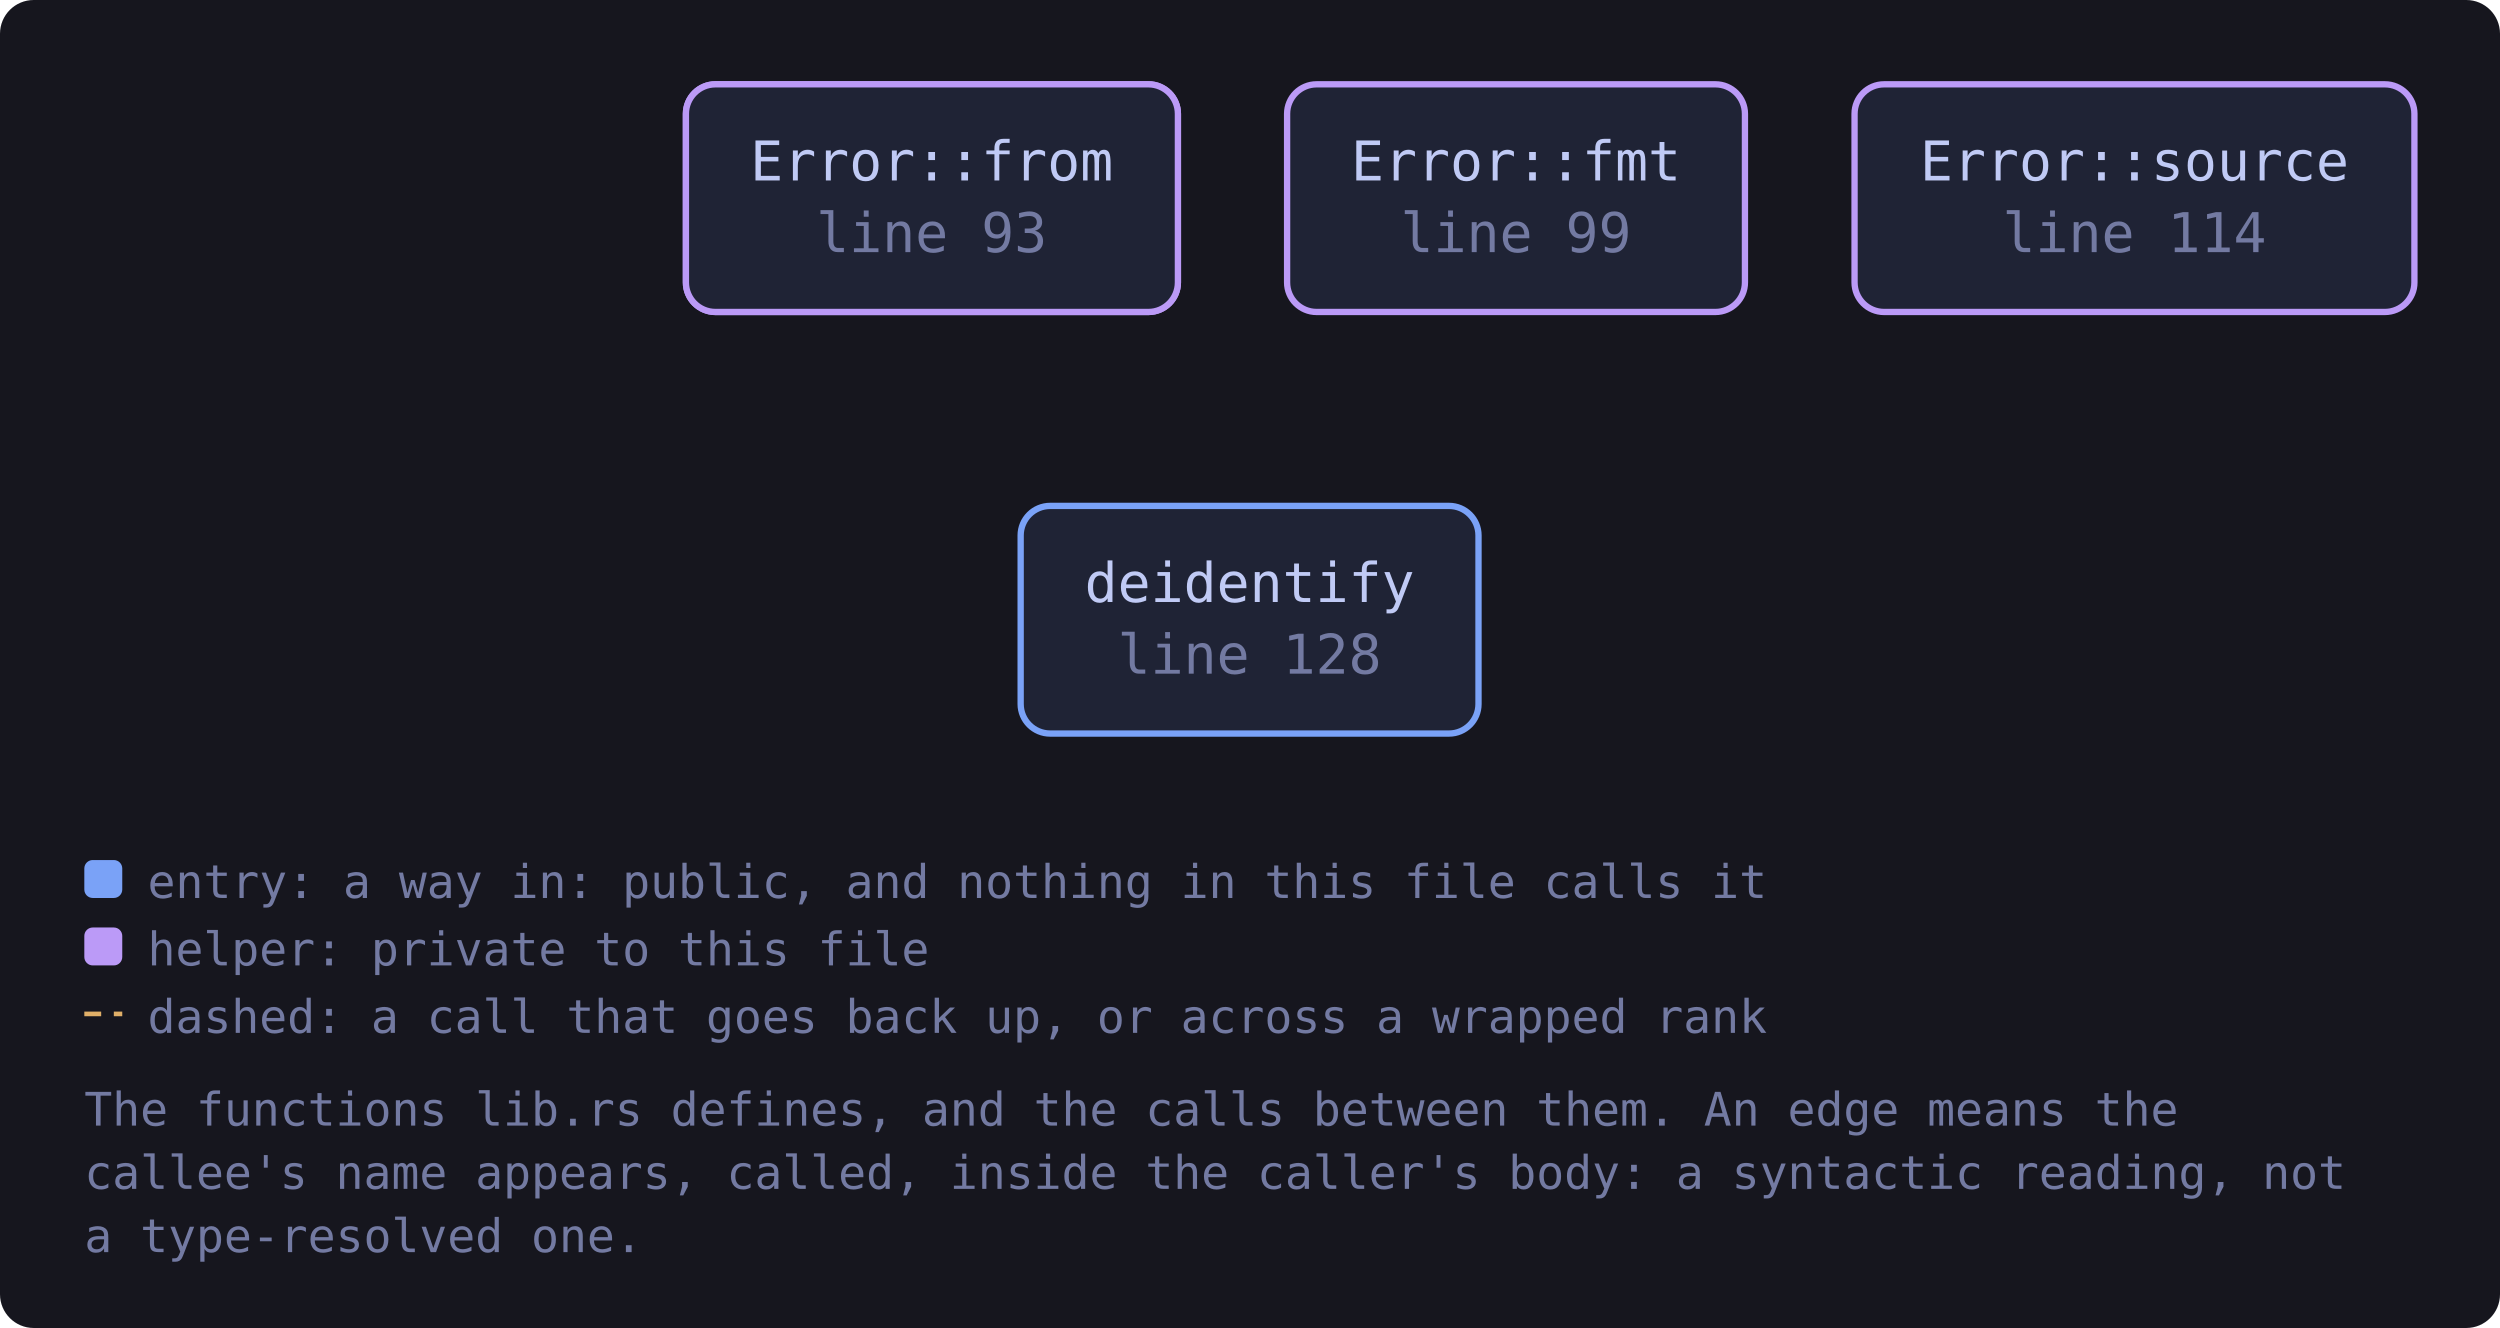
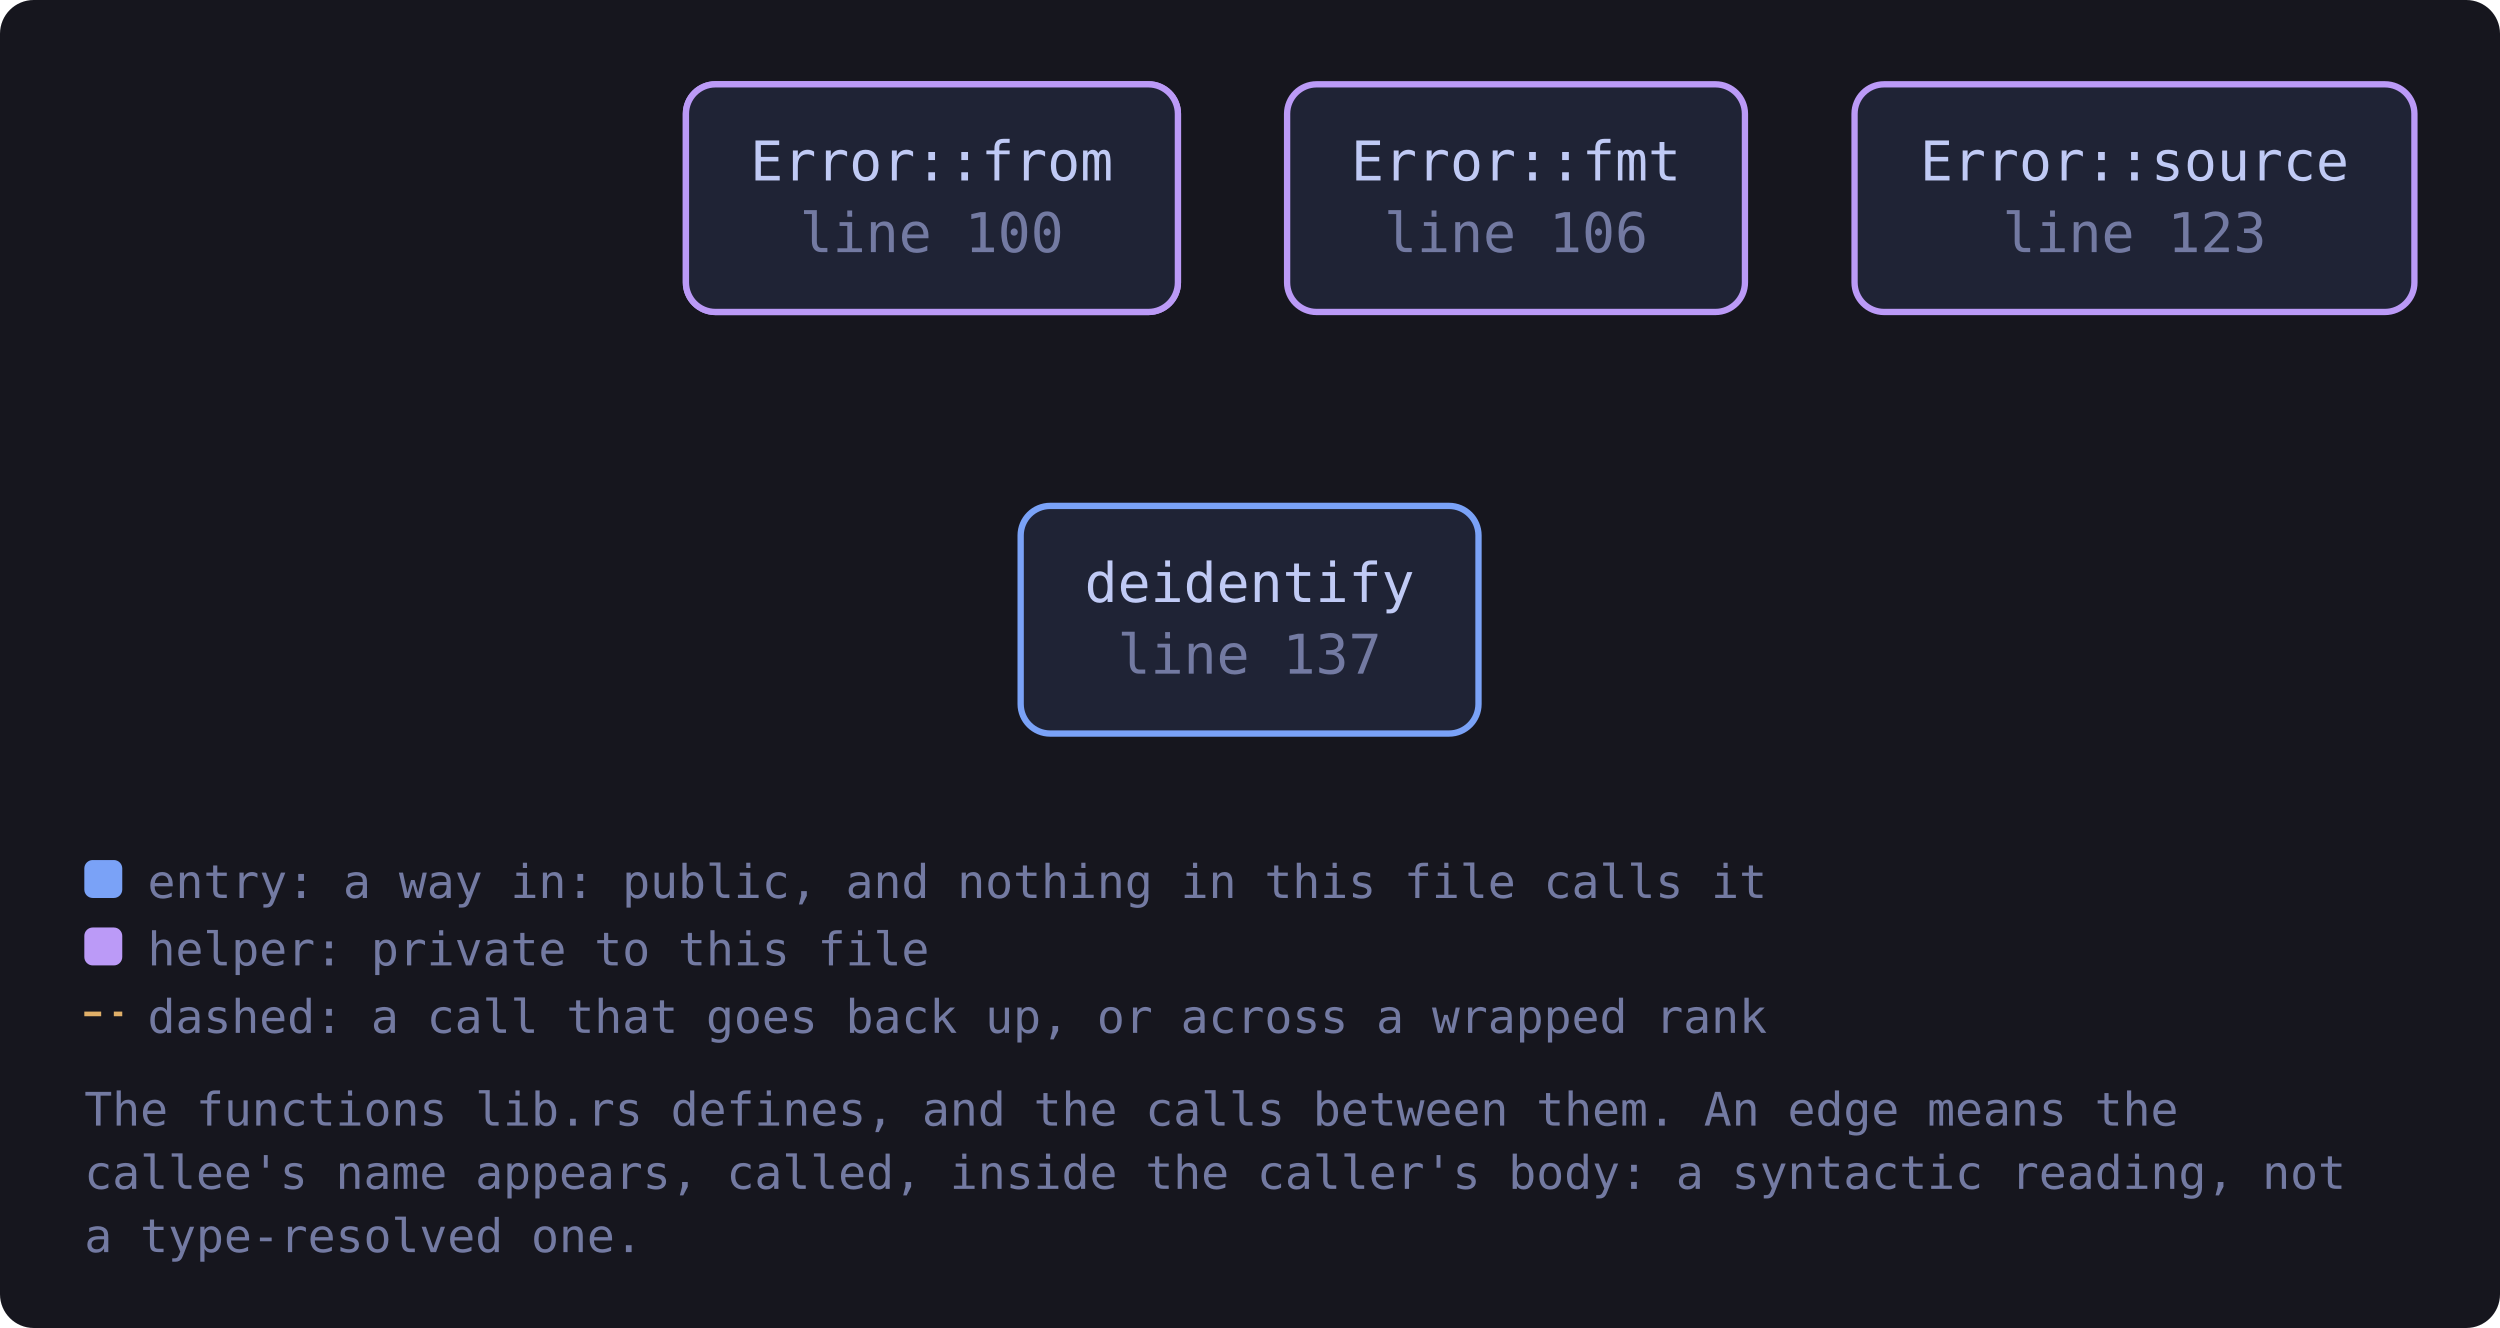
<svg xmlns="http://www.w3.org/2000/svg" viewBox="0 0 593 315" width="593" height="315" style="max-width:100%;height:auto" role="img" aria-label="flowchart">
  <defs>
    <marker id="a-muted" viewBox="0 0 8 8" refX="7" refY="4" markerWidth="7" markerHeight="7" orient="auto-start-reverse">
      <path d="M0 0 L8 4 L0 8 z" fill="var(--muted, #737aa2)" />
    </marker>
    <marker id="a-warn" viewBox="0 0 8 8" refX="7" refY="4" markerWidth="7" markerHeight="7" orient="auto-start-reverse">
      <path d="M0 0 L8 4 L0 8 z" fill="var(--warn, #e0af68)" />
    </marker>
    <marker id="a-accent" viewBox="0 0 8 8" refX="7" refY="4" markerWidth="7" markerHeight="7" orient="auto-start-reverse">
      <path d="M0 0 L8 4 L0 8 z" fill="var(--accent, #7aa2f7)" />
    </marker>
    <marker id="a-cyan" viewBox="0 0 8 8" refX="7" refY="4" markerWidth="7" markerHeight="7" orient="auto-start-reverse">
      <path d="M0 0 L8 4 L0 8 z" fill="var(--cyan, #7dcfff)" />
    </marker>
    <marker id="a-accent-2" viewBox="0 0 8 8" refX="7" refY="4" markerWidth="7" markerHeight="7" orient="auto-start-reverse">
      <path d="M0 0 L8 4 L0 8 z" fill="var(--accent-2, #bb9af7)" />
    </marker>
  </defs>
  <rect x="0" y="0" width="593" height="315" fill="var(--bg-inset, #16161e)" rx="8" />
-   <a href="https://github.com/tilas01/veilvoice/blob/main/crates/veilvoice-audio/src/lib.rs#L87" target="_blank" rel="noopener noreferrer">
+   <a href="https://github.com/tilas01/veilvoice/blob/main/crates/veilvoice-audio/src/lib.rs#L94" target="_blank" rel="noopener noreferrer">
    <rect x="162.7" y="20.0" width="116.7" height="54.0" rx="7" fill="var(--bg-soft, #1f2335)" stroke="var(--accent-2, #bb9af7)" stroke-width="1.5" />
    <text x="221.0" y="42.8" font-family="ui-monospace, SFMono-Regular, Menlo, Consolas, monospace" font-size="13" fill="var(--fg, #c0caf5)" text-anchor="middle">Error::from</text>
-     <text x="221.0" y="59.8" font-family="ui-monospace, SFMono-Regular, Menlo, Consolas, monospace" font-size="13" fill="var(--muted, #737aa2)" text-anchor="middle">line 87</text>
+     <text x="221.0" y="59.8" font-family="ui-monospace, SFMono-Regular, Menlo, Consolas, monospace" font-size="13" fill="var(--muted, #737aa2)" text-anchor="middle">line 94</text>
  </a>
-   <a href="https://github.com/tilas01/veilvoice/blob/main/crates/veilvoice-audio/src/lib.rs#L93" target="_blank" rel="noopener noreferrer">
+   <a href="https://github.com/tilas01/veilvoice/blob/main/crates/veilvoice-audio/src/lib.rs#L100" target="_blank" rel="noopener noreferrer">
    <rect x="162.7" y="20.0" width="116.7" height="54.0" rx="7" fill="var(--bg-soft, #1f2335)" stroke="var(--accent-2, #bb9af7)" stroke-width="1.5" />
    <text x="221.0" y="42.8" font-family="ui-monospace, SFMono-Regular, Menlo, Consolas, monospace" font-size="13" fill="var(--fg, #c0caf5)" text-anchor="middle">Error::from</text>
-     <text x="221.0" y="59.8" font-family="ui-monospace, SFMono-Regular, Menlo, Consolas, monospace" font-size="13" fill="var(--muted, #737aa2)" text-anchor="middle">line 93</text>
+     <text x="221.0" y="59.8" font-family="ui-monospace, SFMono-Regular, Menlo, Consolas, monospace" font-size="13" fill="var(--muted, #737aa2)" text-anchor="middle">line 100</text>
  </a>
-   <a href="https://github.com/tilas01/veilvoice/blob/main/crates/veilvoice-audio/src/lib.rs#L99" target="_blank" rel="noopener noreferrer">
+   <a href="https://github.com/tilas01/veilvoice/blob/main/crates/veilvoice-audio/src/lib.rs#L106" target="_blank" rel="noopener noreferrer">
    <rect x="305.3" y="20.0" width="108.6" height="54.0" rx="7" fill="var(--bg-soft, #1f2335)" stroke="var(--accent-2, #bb9af7)" stroke-width="1.5" />
    <text x="359.6" y="42.8" font-family="ui-monospace, SFMono-Regular, Menlo, Consolas, monospace" font-size="13" fill="var(--fg, #c0caf5)" text-anchor="middle">Error::fmt</text>
-     <text x="359.6" y="59.8" font-family="ui-monospace, SFMono-Regular, Menlo, Consolas, monospace" font-size="13" fill="var(--muted, #737aa2)" text-anchor="middle">line 99</text>
+     <text x="359.6" y="59.8" font-family="ui-monospace, SFMono-Regular, Menlo, Consolas, monospace" font-size="13" fill="var(--muted, #737aa2)" text-anchor="middle">line 106</text>
  </a>
-   <a href="https://github.com/tilas01/veilvoice/blob/main/crates/veilvoice-audio/src/lib.rs#L114" target="_blank" rel="noopener noreferrer">
+   <a href="https://github.com/tilas01/veilvoice/blob/main/crates/veilvoice-audio/src/lib.rs#L123" target="_blank" rel="noopener noreferrer">
    <rect x="439.9" y="20.0" width="132.8" height="54.0" rx="7" fill="var(--bg-soft, #1f2335)" stroke="var(--accent-2, #bb9af7)" stroke-width="1.5" />
    <text x="506.3" y="42.8" font-family="ui-monospace, SFMono-Regular, Menlo, Consolas, monospace" font-size="13" fill="var(--fg, #c0caf5)" text-anchor="middle">Error::source</text>
-     <text x="506.3" y="59.8" font-family="ui-monospace, SFMono-Regular, Menlo, Consolas, monospace" font-size="13" fill="var(--muted, #737aa2)" text-anchor="middle">line 114</text>
+     <text x="506.3" y="59.8" font-family="ui-monospace, SFMono-Regular, Menlo, Consolas, monospace" font-size="13" fill="var(--muted, #737aa2)" text-anchor="middle">line 123</text>
  </a>
-   <a href="https://github.com/tilas01/veilvoice/blob/main/crates/veilvoice-audio/src/lib.rs#L128" target="_blank" rel="noopener noreferrer">
+   <a href="https://github.com/tilas01/veilvoice/blob/main/crates/veilvoice-audio/src/lib.rs#L137" target="_blank" rel="noopener noreferrer">
    <rect x="242.1" y="120.0" width="108.6" height="54.0" rx="7" fill="var(--bg-soft, #1f2335)" stroke="var(--accent, #7aa2f7)" stroke-width="1.5" />
    <text x="296.4" y="142.8" font-family="ui-monospace, SFMono-Regular, Menlo, Consolas, monospace" font-size="13" fill="var(--fg, #c0caf5)" text-anchor="middle">deidentify</text>
-     <text x="296.4" y="159.8" font-family="ui-monospace, SFMono-Regular, Menlo, Consolas, monospace" font-size="13" fill="var(--muted, #737aa2)" text-anchor="middle">line 128</text>
+     <text x="296.4" y="159.8" font-family="ui-monospace, SFMono-Regular, Menlo, Consolas, monospace" font-size="13" fill="var(--muted, #737aa2)" text-anchor="middle">line 137</text>
  </a>
  <rect x="20.0" y="204.0" width="9" height="9" rx="2" fill="var(--accent, #7aa2f7)" />
  <text x="35.0" y="213.0" font-family="ui-monospace, SFMono-Regular, Menlo, Consolas, monospace" font-size="11" fill="var(--muted, #737aa2)">entry: a way in: public, and nothing in this file calls it</text>
  <rect x="20.0" y="220.0" width="9" height="9" rx="2" fill="var(--accent-2, #bb9af7)" />
  <text x="35.0" y="229.0" font-family="ui-monospace, SFMono-Regular, Menlo, Consolas, monospace" font-size="11" fill="var(--muted, #737aa2)">helper: private to this file</text>
  <path d="M20.0 240.5 L29.0 240.5" stroke="var(--warn, #e0af68)" stroke-width="1.1" stroke-dasharray="4 3" />
  <text x="35.0" y="245.0" font-family="ui-monospace, SFMono-Regular, Menlo, Consolas, monospace" font-size="11" fill="var(--muted, #737aa2)">dashed: a call that goes back up, or across a wrapped rank</text>
  <text x="20.0" y="267.0" font-family="ui-monospace, SFMono-Regular, Menlo, Consolas, monospace" font-size="11" fill="var(--muted, #737aa2)">The functions lib.rs defines, and the calls between them. An edge means the</text>
  <text x="20.0" y="282.0" font-family="ui-monospace, SFMono-Regular, Menlo, Consolas, monospace" font-size="11" fill="var(--muted, #737aa2)">callee's name appears, called, inside the caller's body: a syntactic reading, not</text>
  <text x="20.0" y="297.0" font-family="ui-monospace, SFMono-Regular, Menlo, Consolas, monospace" font-size="11" fill="var(--muted, #737aa2)">a type-resolved one.</text>
</svg>
